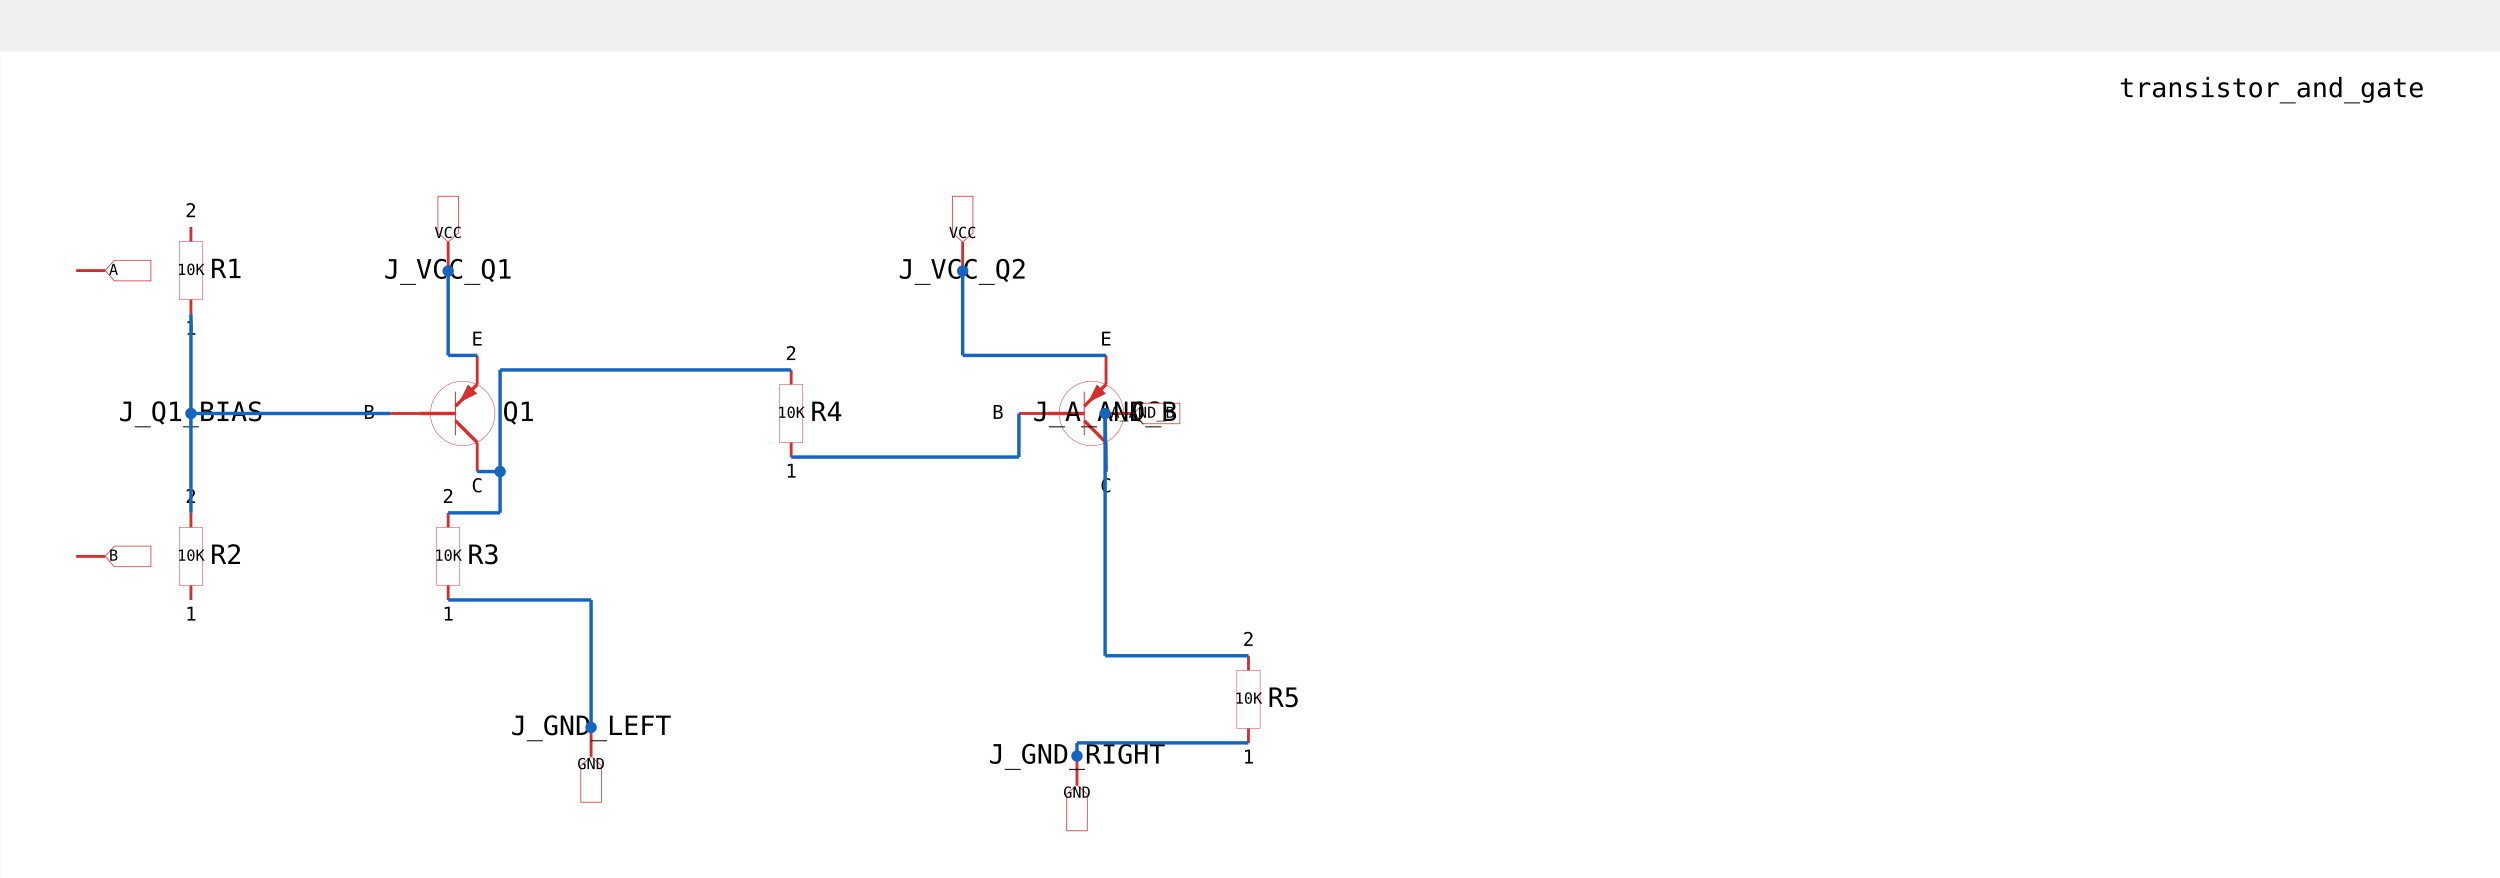
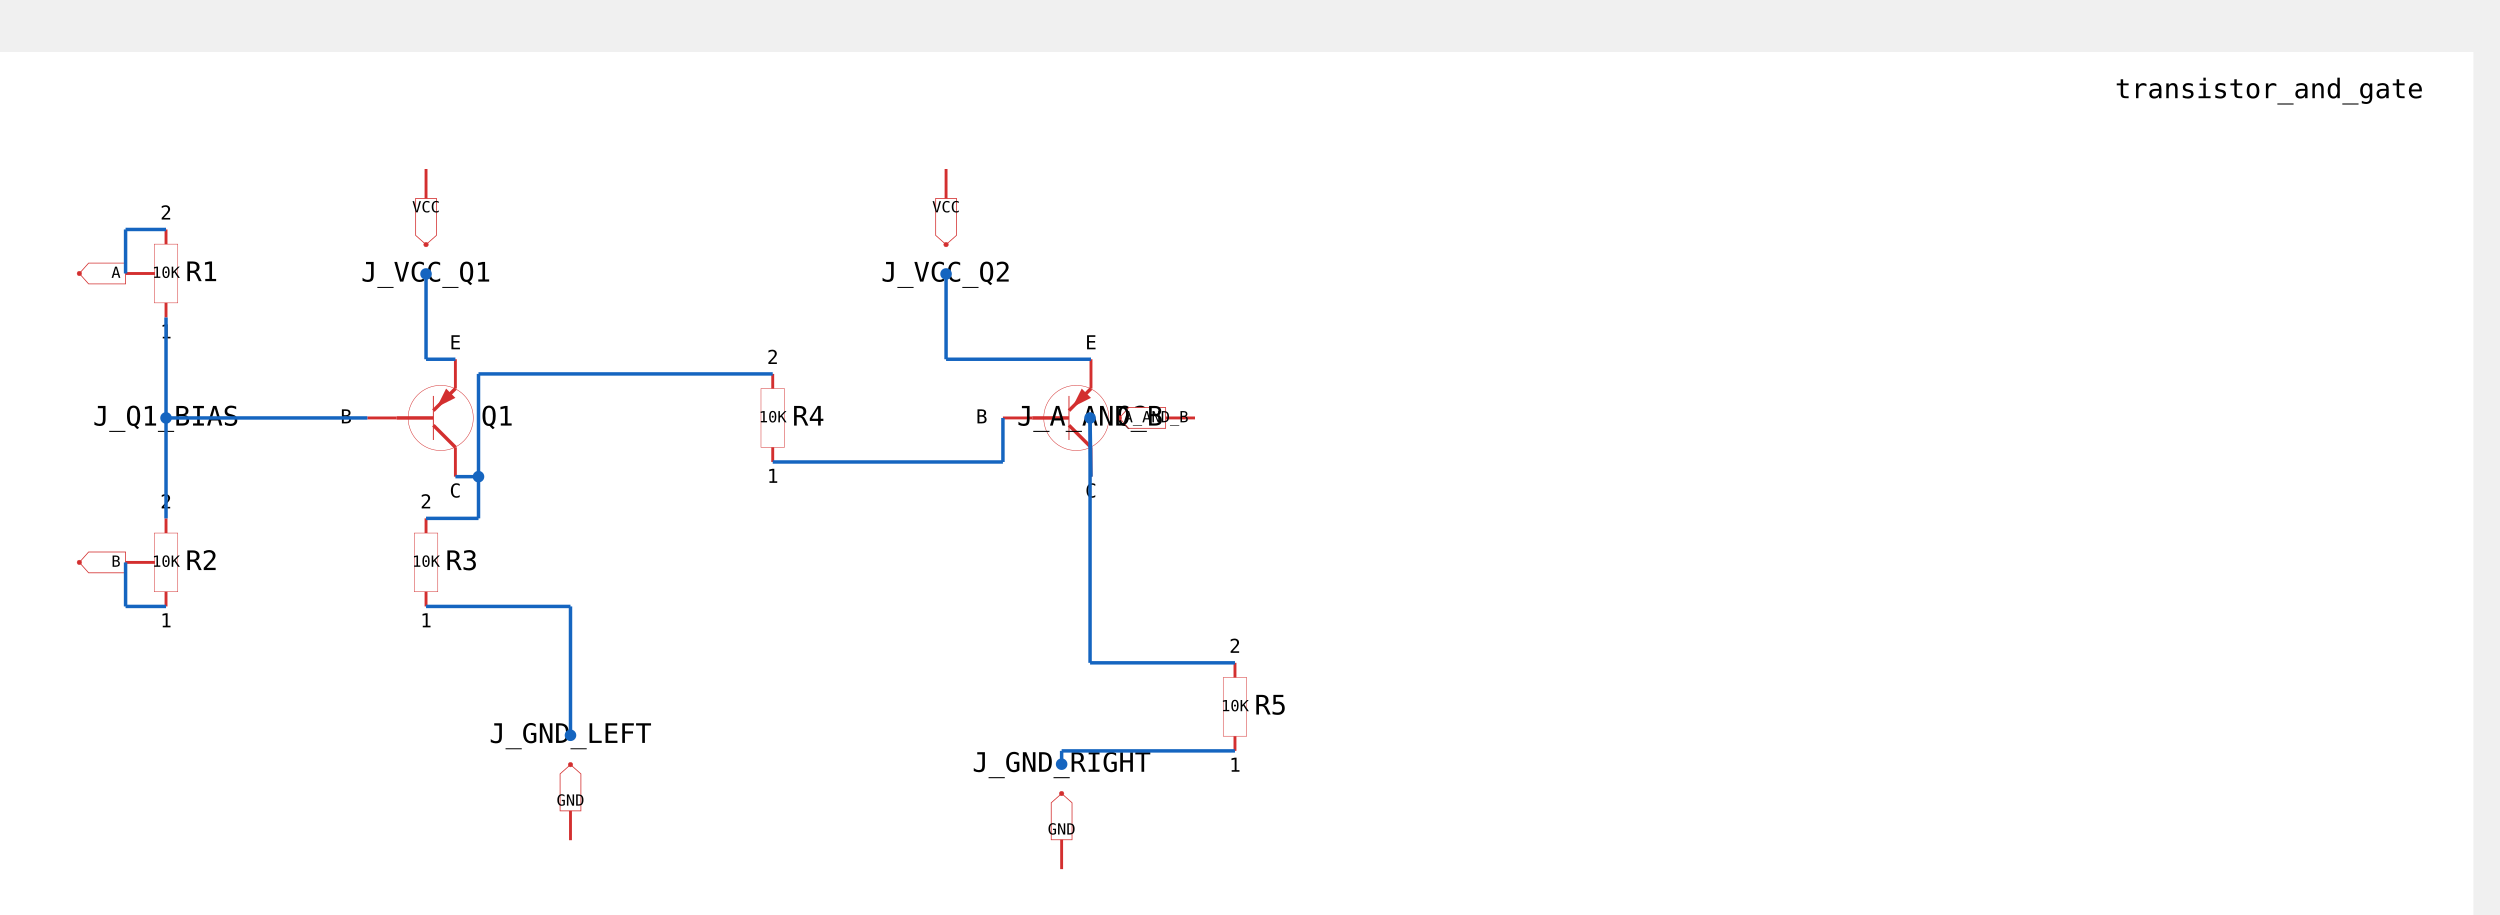
- <svg xmlns="http://www.w3.org/2000/svg" width="1312.0" height="460.4" viewBox="-0.2 -27.0 1312.0 460.4">
+ <svg xmlns="http://www.w3.org/2000/svg" width="1298.0" height="475.0" viewBox="13.8 -27.0 1298.0 475.0">
  <rect width="100%" height="100%" fill="#ffffff" />
  <text x="1192.0" y="20" font-size="14.0" font-family="monospace" fill="black" text-anchor="middle" dominant-baseline="middle">transistor_and_gate</text>
  <polygon points="93.904,99.76 106.096,99.76 106.096,130.24 93.904,130.24 93.904,99.76" stroke="#d32f2f" stroke-width="0.254" fill="none" />
  <line x1="100.0" y1="130.24" x2="100.0" y2="137.86" stroke="#d32f2f" stroke-width="1.5" />
  <text x="100.0" y="145.86" font-size="10.0" font-family="monospace" fill="#000000" text-anchor="middle" dominant-baseline="middle">1</text>
  <line x1="100.0" y1="99.76" x2="100.0" y2="92.14" stroke="#d32f2f" stroke-width="1.5" />
  <text x="100.0" y="84.14" font-size="10.0" font-family="monospace" fill="#000000" text-anchor="middle" dominant-baseline="middle">2</text>
  <text x="110.096" y="115.0" font-size="14.0" font-family="monospace" fill="black" text-anchor="start" dominant-baseline="middle">R1</text>
  <text x="100.0" y="115.0" font-size="8.0" font-family="monospace" fill="#000000" text-anchor="middle" dominant-baseline="middle">10K</text>
  <polygon points="93.904,249.76 106.096,249.76 106.096,280.24 93.904,280.24 93.904,249.76" stroke="#d32f2f" stroke-width="0.254" fill="none" />
  <line x1="100.0" y1="280.24" x2="100.0" y2="287.86" stroke="#d32f2f" stroke-width="1.5" />
  <text x="100.0" y="295.86" font-size="10.0" font-family="monospace" fill="#000000" text-anchor="middle" dominant-baseline="middle">1</text>
  <line x1="100.0" y1="249.76" x2="100.0" y2="242.14" stroke="#d32f2f" stroke-width="1.5" />
  <text x="100.0" y="234.14" font-size="10.0" font-family="monospace" fill="#000000" text-anchor="middle" dominant-baseline="middle">2</text>
  <text x="110.096" y="265.0" font-size="14.0" font-family="monospace" fill="black" text-anchor="start" dominant-baseline="middle">R2</text>
  <text x="100.0" y="265.0" font-size="8.0" font-family="monospace" fill="#000000" text-anchor="middle" dominant-baseline="middle">10K</text>
  <polyline points="219.76,190.0 238.81,190.0" stroke="#d32f2f" stroke-width="1.8" fill="none" />
  <polyline points="238.81,201.43 238.81,178.57" stroke="#d32f2f" stroke-width="0.508" fill="none" />
  <polyline points="238.81,193.81 250.24,205.24" stroke="#d32f2f" stroke-width="1.8" fill="none" />
  <polyline points="238.81,186.19 250.24,174.76" stroke="#d32f2f" stroke-width="1.8" fill="none" />
  <circle cx="242.62" cy="190.0" r="16.916" stroke="#d32f2f" stroke-width="0.254" fill="none" />
  <polygon points="248.716,179.332 245.668,176.284 242.62,182.38 248.716,179.332" stroke="#d32f2f" stroke-width="1.8" fill="#d32f2f" />
  <line x1="219.76" y1="190.0" x2="204.52" y2="190.0" stroke="#d32f2f" stroke-width="1.5" />
  <text x="196.52" y="190.0" font-size="10.0" font-family="monospace" fill="#000000" text-anchor="end" dominant-baseline="middle">B</text>
  <line x1="250.24" y1="205.24" x2="250.24" y2="220.48" stroke="#d32f2f" stroke-width="1.5" />
  <text x="250.24" y="228.48" font-size="10.0" font-family="monospace" fill="#000000" text-anchor="middle" dominant-baseline="middle">C</text>
  <line x1="250.24" y1="174.76" x2="250.24" y2="159.52" stroke="#d32f2f" stroke-width="1.5" />
  <text x="250.24" y="151.52" font-size="10.0" font-family="monospace" fill="#000000" text-anchor="middle" dominant-baseline="middle">E</text>
  <text x="263.536" y="190.0" font-size="14.0" font-family="monospace" fill="black" text-anchor="start" dominant-baseline="middle">Q1</text>
  <text x="100.0" y="190.0" font-size="14.0" font-family="monospace" fill="black" text-anchor="middle" dominant-baseline="middle">J_Q1_BIAS</text>
  <polygon points="228.904,249.76 241.096,249.76 241.096,280.24 228.904,280.24 228.904,249.76" stroke="#d32f2f" stroke-width="0.254" fill="none" />
  <line x1="235.0" y1="280.24" x2="235.0" y2="287.86" stroke="#d32f2f" stroke-width="1.5" />
  <text x="235.0" y="295.86" font-size="10.0" font-family="monospace" fill="#000000" text-anchor="middle" dominant-baseline="middle">1</text>
  <line x1="235.0" y1="249.76" x2="235.0" y2="242.14" stroke="#d32f2f" stroke-width="1.5" />
  <text x="235.0" y="234.14" font-size="10.0" font-family="monospace" fill="#000000" text-anchor="middle" dominant-baseline="middle">2</text>
  <text x="245.096" y="265.0" font-size="14.0" font-family="monospace" fill="black" text-anchor="start" dominant-baseline="middle">R3</text>
  <text x="235.0" y="265.0" font-size="8.0" font-family="monospace" fill="#000000" text-anchor="middle" dominant-baseline="middle">10K</text>
  <polygon points="408.904,174.76 421.096,174.76 421.096,205.24 408.904,205.24 408.904,174.76" stroke="#d32f2f" stroke-width="0.254" fill="none" />
  <line x1="415.0" y1="205.24" x2="415.0" y2="212.86" stroke="#d32f2f" stroke-width="1.5" />
  <text x="415.0" y="220.86" font-size="10.0" font-family="monospace" fill="#000000" text-anchor="middle" dominant-baseline="middle">1</text>
  <line x1="415.0" y1="174.76" x2="415.0" y2="167.14" stroke="#d32f2f" stroke-width="1.5" />
  <text x="415.0" y="159.14" font-size="10.0" font-family="monospace" fill="#000000" text-anchor="middle" dominant-baseline="middle">2</text>
  <text x="425.096" y="190.0" font-size="14.0" font-family="monospace" fill="black" text-anchor="start" dominant-baseline="middle">R4</text>
  <text x="415.0" y="190.0" font-size="8.0" font-family="monospace" fill="#000000" text-anchor="middle" dominant-baseline="middle">10K</text>
  <polyline points="549.76,190.0 568.81,190.0" stroke="#d32f2f" stroke-width="1.8" fill="none" />
  <polyline points="568.81,201.43 568.81,178.57" stroke="#d32f2f" stroke-width="0.508" fill="none" />
  <polyline points="568.81,193.81 580.24,205.24" stroke="#d32f2f" stroke-width="1.8" fill="none" />
  <polyline points="568.81,186.19 580.24,174.76" stroke="#d32f2f" stroke-width="1.8" fill="none" />
  <circle cx="572.62" cy="190.0" r="16.916" stroke="#d32f2f" stroke-width="0.254" fill="none" />
  <polygon points="578.716,179.332 575.668,176.284 572.62,182.38 578.716,179.332" stroke="#d32f2f" stroke-width="1.8" fill="#d32f2f" />
  <line x1="549.76" y1="190.0" x2="534.52" y2="190.0" stroke="#d32f2f" stroke-width="1.5" />
  <text x="526.52" y="190.0" font-size="10.0" font-family="monospace" fill="#000000" text-anchor="end" dominant-baseline="middle">B</text>
  <line x1="580.24" y1="205.24" x2="580.24" y2="220.48" stroke="#d32f2f" stroke-width="1.5" />
  <text x="580.24" y="228.48" font-size="10.0" font-family="monospace" fill="#000000" text-anchor="middle" dominant-baseline="middle">C</text>
  <line x1="580.24" y1="174.76" x2="580.24" y2="159.52" stroke="#d32f2f" stroke-width="1.5" />
  <text x="580.24" y="151.52" font-size="10.0" font-family="monospace" fill="#000000" text-anchor="middle" dominant-baseline="middle">E</text>
  <text x="593.536" y="190.0" font-size="14.0" font-family="monospace" fill="black" text-anchor="start" dominant-baseline="middle">Q2</text>
  <polygon points="648.904,324.76 661.096,324.76 661.096,355.24 648.904,355.24 648.904,324.76" stroke="#d32f2f" stroke-width="0.254" fill="none" />
  <line x1="655.0" y1="355.24" x2="655.0" y2="362.86" stroke="#d32f2f" stroke-width="1.5" />
  <text x="655.0" y="370.86" font-size="10.0" font-family="monospace" fill="#000000" text-anchor="middle" dominant-baseline="middle">1</text>
  <line x1="655.0" y1="324.76" x2="655.0" y2="317.14" stroke="#d32f2f" stroke-width="1.5" />
  <text x="655.0" y="309.14" font-size="10.0" font-family="monospace" fill="#000000" text-anchor="middle" dominant-baseline="middle">2</text>
  <text x="665.096" y="340.0" font-size="14.0" font-family="monospace" fill="black" text-anchor="start" dominant-baseline="middle">R5</text>
  <text x="655.0" y="340.0" font-size="8.0" font-family="monospace" fill="#000000" text-anchor="middle" dominant-baseline="middle">10K</text>
  <polygon points="55.0,115.0 59.8,109.6 79.0,109.6 79.0,120.4 59.8,120.4 55.0,115.0" stroke="#d32f2f" stroke-width="0.4" fill="white" />
-   <line x1="39.76" y1="115.0" x2="55.0" y2="115.0" stroke="#d32f2f" stroke-width="1.5" />
-   <text x="59.38" y="115.0" font-size="8.0" font-family="monospace" fill="#000000" text-anchor="middle" dominant-baseline="middle">A</text>
+   <circle cx="55.0" cy="115.0" r="1.2" stroke="#d32f2f" stroke-width="0.2" fill="#d32f2f" />
+   <line x1="94.24" y1="115.0" x2="79.0" y2="115.0" stroke="#d32f2f" stroke-width="1.5" />
+   <text x="74.02" y="115.0" font-size="8.0" font-family="monospace" fill="#000000" text-anchor="middle" dominant-baseline="middle">A</text>
  <polygon points="55.0,265.0 59.8,259.6 79.0,259.6 79.0,270.4 59.8,270.4 55.0,265.0" stroke="#d32f2f" stroke-width="0.4" fill="white" />
-   <line x1="39.76" y1="265.0" x2="55.0" y2="265.0" stroke="#d32f2f" stroke-width="1.5" />
-   <text x="59.38" y="265.0" font-size="8.0" font-family="monospace" fill="#000000" text-anchor="middle" dominant-baseline="middle">B</text>
+   <circle cx="55.0" cy="265.0" r="1.2" stroke="#d32f2f" stroke-width="0.2" fill="#d32f2f" />
+   <line x1="94.24" y1="265.0" x2="79.0" y2="265.0" stroke="#d32f2f" stroke-width="1.5" />
+   <text x="74.02" y="265.0" font-size="8.0" font-family="monospace" fill="#000000" text-anchor="middle" dominant-baseline="middle">B</text>
  <g transform="rotate(-90,235.000,100.000)">
    <polygon points="235.0,100.0 239.8,94.6 259.0,94.6 259.0,105.4 239.8,105.4 235.0,100.0" stroke="#d32f2f" stroke-width="0.4" fill="white" />
-     <line x1="219.76" y1="100.0" x2="235.0" y2="100.0" stroke="#d32f2f" stroke-width="1.5" />
+     <circle cx="235.0" cy="100.0" r="1.2" stroke="#d32f2f" stroke-width="0.2" fill="#d32f2f" />
+     <line x1="274.24" y1="100.0" x2="259.0" y2="100.0" stroke="#d32f2f" stroke-width="1.5" />
  </g>
-   <text x="235.0" y="95.62" font-size="8.0" font-family="monospace" fill="#000000" text-anchor="middle" dominant-baseline="middle">VCC</text>
+   <text x="235.0" y="80.98" font-size="8.0" font-family="monospace" fill="#000000" text-anchor="middle" dominant-baseline="middle">VCC</text>
  <g transform="rotate(-90,505.000,100.000)">
    <polygon points="505.0,100.0 509.8,94.6 529.0,94.6 529.0,105.4 509.8,105.4 505.0,100.0" stroke="#d32f2f" stroke-width="0.4" fill="white" />
-     <line x1="489.76" y1="100.0" x2="505.0" y2="100.0" stroke="#d32f2f" stroke-width="1.5" />
+     <circle cx="505.0" cy="100.0" r="1.2" stroke="#d32f2f" stroke-width="0.2" fill="#d32f2f" />
+     <line x1="544.24" y1="100.0" x2="529.0" y2="100.0" stroke="#d32f2f" stroke-width="1.5" />
  </g>
-   <text x="505.0" y="95.62" font-size="8.0" font-family="monospace" fill="#000000" text-anchor="middle" dominant-baseline="middle">VCC</text>
+   <text x="505.0" y="80.98" font-size="8.0" font-family="monospace" fill="#000000" text-anchor="middle" dominant-baseline="middle">VCC</text>
  <polygon points="595.0,190.0 599.8,184.6 619.0,184.6 619.0,195.4 599.8,195.4 595.0,190.0" stroke="#d32f2f" stroke-width="0.4" fill="white" />
-   <line x1="579.76" y1="190.0" x2="595.0" y2="190.0" stroke="#d32f2f" stroke-width="1.5" />
-   <text x="599.38" y="190.0" font-size="8.0" font-family="monospace" fill="#000000" text-anchor="middle" dominant-baseline="middle">A_AND_B</text>
+   <circle cx="595.0" cy="190.0" r="1.2" stroke="#d32f2f" stroke-width="0.2" fill="#d32f2f" />
+   <line x1="634.24" y1="190.0" x2="619.0" y2="190.0" stroke="#d32f2f" stroke-width="1.5" />
+   <text x="614.02" y="190.0" font-size="8.0" font-family="monospace" fill="#000000" text-anchor="middle" dominant-baseline="middle">A_AND_B</text>
  <g transform="rotate(-270,310.000,370.000)">
    <polygon points="310.0,370.0 314.8,364.6 334.0,364.6 334.0,375.4 314.8,375.4 310.0,370.0" stroke="#d32f2f" stroke-width="0.4" fill="white" />
-     <line x1="294.76" y1="370.0" x2="310.0" y2="370.0" stroke="#d32f2f" stroke-width="1.5" />
+     <circle cx="310.0" cy="370.0" r="1.2" stroke="#d32f2f" stroke-width="0.2" fill="#d32f2f" />
+     <line x1="349.24" y1="370.0" x2="334.0" y2="370.0" stroke="#d32f2f" stroke-width="1.5" />
  </g>
-   <text x="310.0" y="374.38" font-size="8.0" font-family="monospace" fill="#000000" text-anchor="middle" dominant-baseline="middle">GND</text>
+   <text x="310.0" y="389.02" font-size="8.0" font-family="monospace" fill="#000000" text-anchor="middle" dominant-baseline="middle">GND</text>
  <g transform="rotate(-270,565.000,385.000)">
    <polygon points="565.0,385.0 569.8,379.6 589.0,379.6 589.0,390.4 569.8,390.4 565.0,385.0" stroke="#d32f2f" stroke-width="0.4" fill="white" />
-     <line x1="549.76" y1="385.0" x2="565.0" y2="385.0" stroke="#d32f2f" stroke-width="1.5" />
+     <circle cx="565.0" cy="385.0" r="1.2" stroke="#d32f2f" stroke-width="0.2" fill="#d32f2f" />
+     <line x1="604.24" y1="385.0" x2="589.0" y2="385.0" stroke="#d32f2f" stroke-width="1.5" />
  </g>
-   <text x="565.0" y="389.38" font-size="8.0" font-family="monospace" fill="#000000" text-anchor="middle" dominant-baseline="middle">GND</text>
+   <text x="565.0" y="404.02" font-size="8.0" font-family="monospace" fill="#000000" text-anchor="middle" dominant-baseline="middle">GND</text>
  <text x="235.0" y="115.24" font-size="14.0" font-family="monospace" fill="black" text-anchor="middle" dominant-baseline="middle">J_VCC_Q1</text>
  <text x="505.0" y="115.24" font-size="14.0" font-family="monospace" fill="black" text-anchor="middle" dominant-baseline="middle">J_VCC_Q2</text>
  <text x="579.76" y="190.0" font-size="14.0" font-family="monospace" fill="black" text-anchor="middle" dominant-baseline="middle">J_A_AND_B</text>
  <text x="310.0" y="354.76" font-size="14.0" font-family="monospace" fill="black" text-anchor="middle" dominant-baseline="middle">J_GND_LEFT</text>
  <text x="565.0" y="369.76" font-size="14.0" font-family="monospace" fill="black" text-anchor="middle" dominant-baseline="middle">J_GND_RIGHT</text>
  <line x1="250.24" y1="159.52" x2="235.0" y2="159.52" stroke="#1565c0" stroke-width="1.8" />
  <line x1="235.0" y1="159.52" x2="235.0" y2="115.24" stroke="#1565c0" stroke-width="1.8" />
  <line x1="235.0" y1="287.86" x2="310.0" y2="287.86" stroke="#1565c0" stroke-width="1.8" />
  <line x1="310.0" y1="287.86" x2="310.0" y2="354.76" stroke="#1565c0" stroke-width="1.8" />
  <line x1="415.0" y1="212.86" x2="534.52" y2="212.86" stroke="#1565c0" stroke-width="1.8" />
  <line x1="534.52" y1="212.86" x2="534.52" y2="190.0" stroke="#1565c0" stroke-width="1.8" />
  <line x1="580.24" y1="159.52" x2="505.0" y2="159.52" stroke="#1565c0" stroke-width="1.8" />
  <line x1="505.0" y1="159.52" x2="505.0" y2="115.24" stroke="#1565c0" stroke-width="1.8" />
  <line x1="655.0" y1="362.86" x2="565.0" y2="362.86" stroke="#1565c0" stroke-width="1.8" />
  <line x1="565.0" y1="362.86" x2="565.0" y2="369.76" stroke="#1565c0" stroke-width="1.8" />
  <line x1="262.24" y1="167.14" x2="262.24" y2="242.14" stroke="#1565c0" stroke-width="1.8" />
  <line x1="250.24" y1="220.48" x2="262.24" y2="220.48" stroke="#1565c0" stroke-width="1.8" />
  <line x1="235.0" y1="242.14" x2="262.24" y2="242.14" stroke="#1565c0" stroke-width="1.8" />
  <line x1="415.0" y1="167.14" x2="262.24" y2="167.14" stroke="#1565c0" stroke-width="1.8" />
  <circle cx="262.24" cy="220.48" r="3.0" stroke="#1565c0" stroke-width="0" fill="#1565c0" />
  <line x1="580.24" y1="220.48" x2="579.76" y2="190.0" stroke="#1565c0" stroke-width="1.8" />
  <line x1="655.0" y1="317.14" x2="579.76" y2="317.14" stroke="#1565c0" stroke-width="1.8" />
  <line x1="579.76" y1="317.14" x2="579.76" y2="190.0" stroke="#1565c0" stroke-width="1.8" />
  <line x1="100.0" y1="137.86" x2="100.0" y2="190.0" stroke="#1565c0" stroke-width="1.8" />
  <line x1="100.0" y1="242.14" x2="100.0" y2="190.0" stroke="#1565c0" stroke-width="1.8" />
  <line x1="204.52" y1="190.0" x2="100.0" y2="190.0" stroke="#1565c0" stroke-width="1.8" />
+   <line x1="100.0" y1="92.14" x2="79.0" y2="92.14" stroke="#1565c0" stroke-width="1.8" />
+   <line x1="79.0" y1="92.14" x2="79.0" y2="115.0" stroke="#1565c0" stroke-width="1.8" />
+   <line x1="100.0" y1="287.86" x2="79.0" y2="287.86" stroke="#1565c0" stroke-width="1.8" />
+   <line x1="79.0" y1="287.86" x2="79.0" y2="265.0" stroke="#1565c0" stroke-width="1.8" />
  <circle cx="100.0" cy="190.0" r="3.0" stroke="#1565c0" stroke-width="0" fill="#1565c0" />
  <circle cx="235.0" cy="115.24" r="3.0" stroke="#1565c0" stroke-width="0" fill="#1565c0" />
  <circle cx="310.0" cy="354.76" r="3.0" stroke="#1565c0" stroke-width="0" fill="#1565c0" />
  <circle cx="505.0" cy="115.24" r="3.0" stroke="#1565c0" stroke-width="0" fill="#1565c0" />
  <circle cx="565.0" cy="369.76" r="3.0" stroke="#1565c0" stroke-width="0" fill="#1565c0" />
  <circle cx="579.76" cy="190.0" r="3.0" stroke="#1565c0" stroke-width="0" fill="#1565c0" />
</svg>
